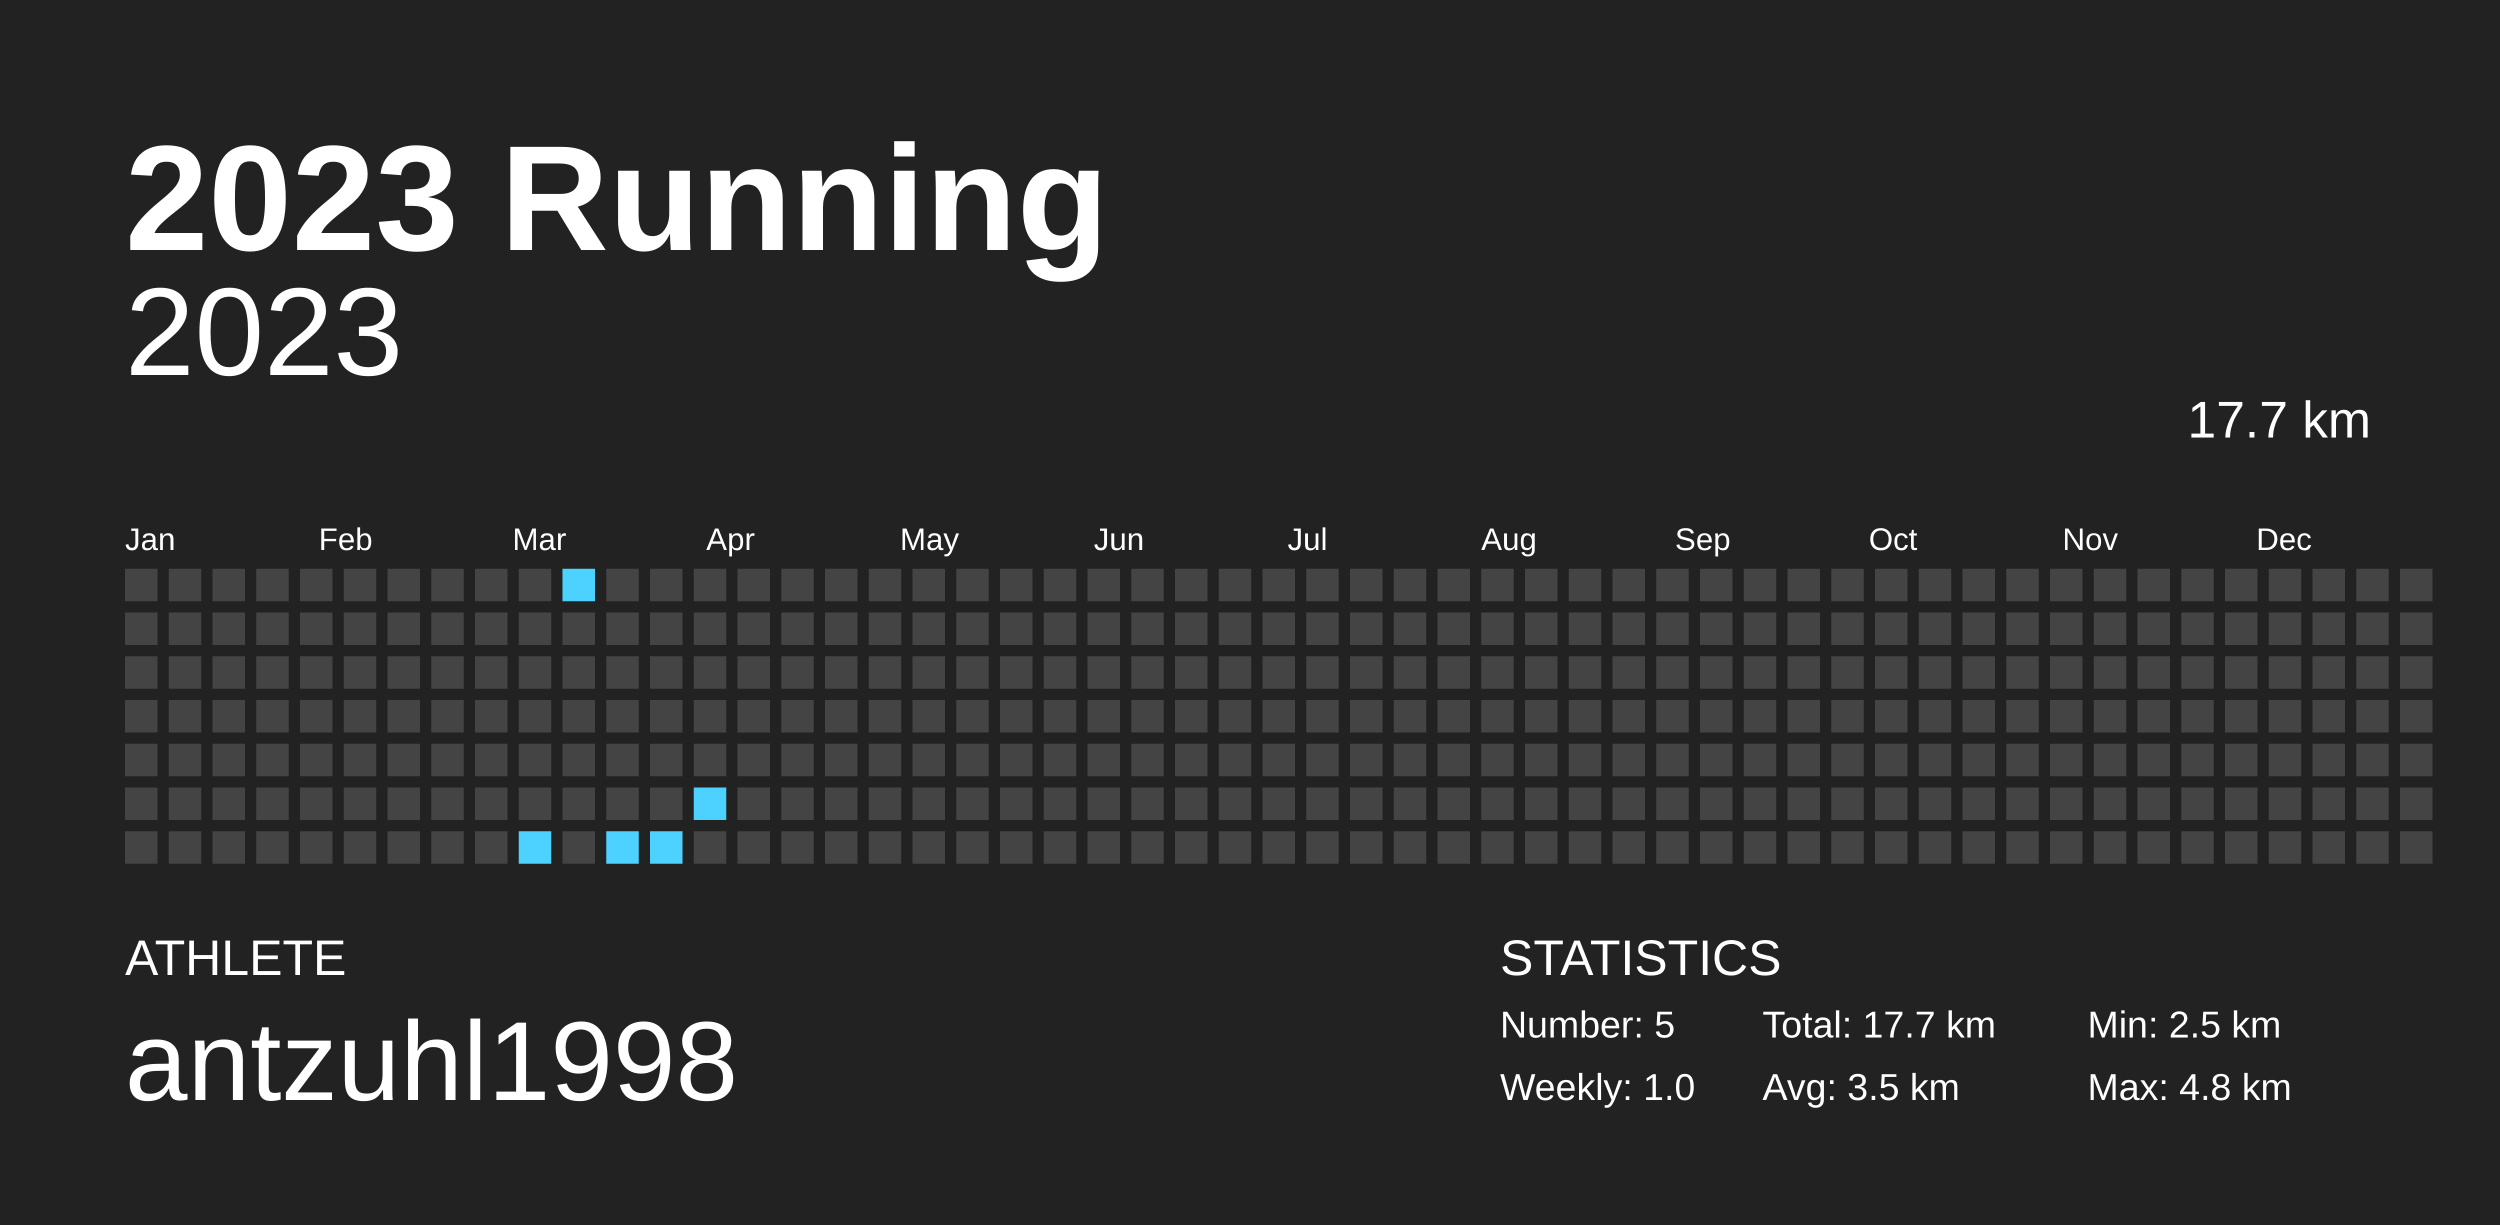
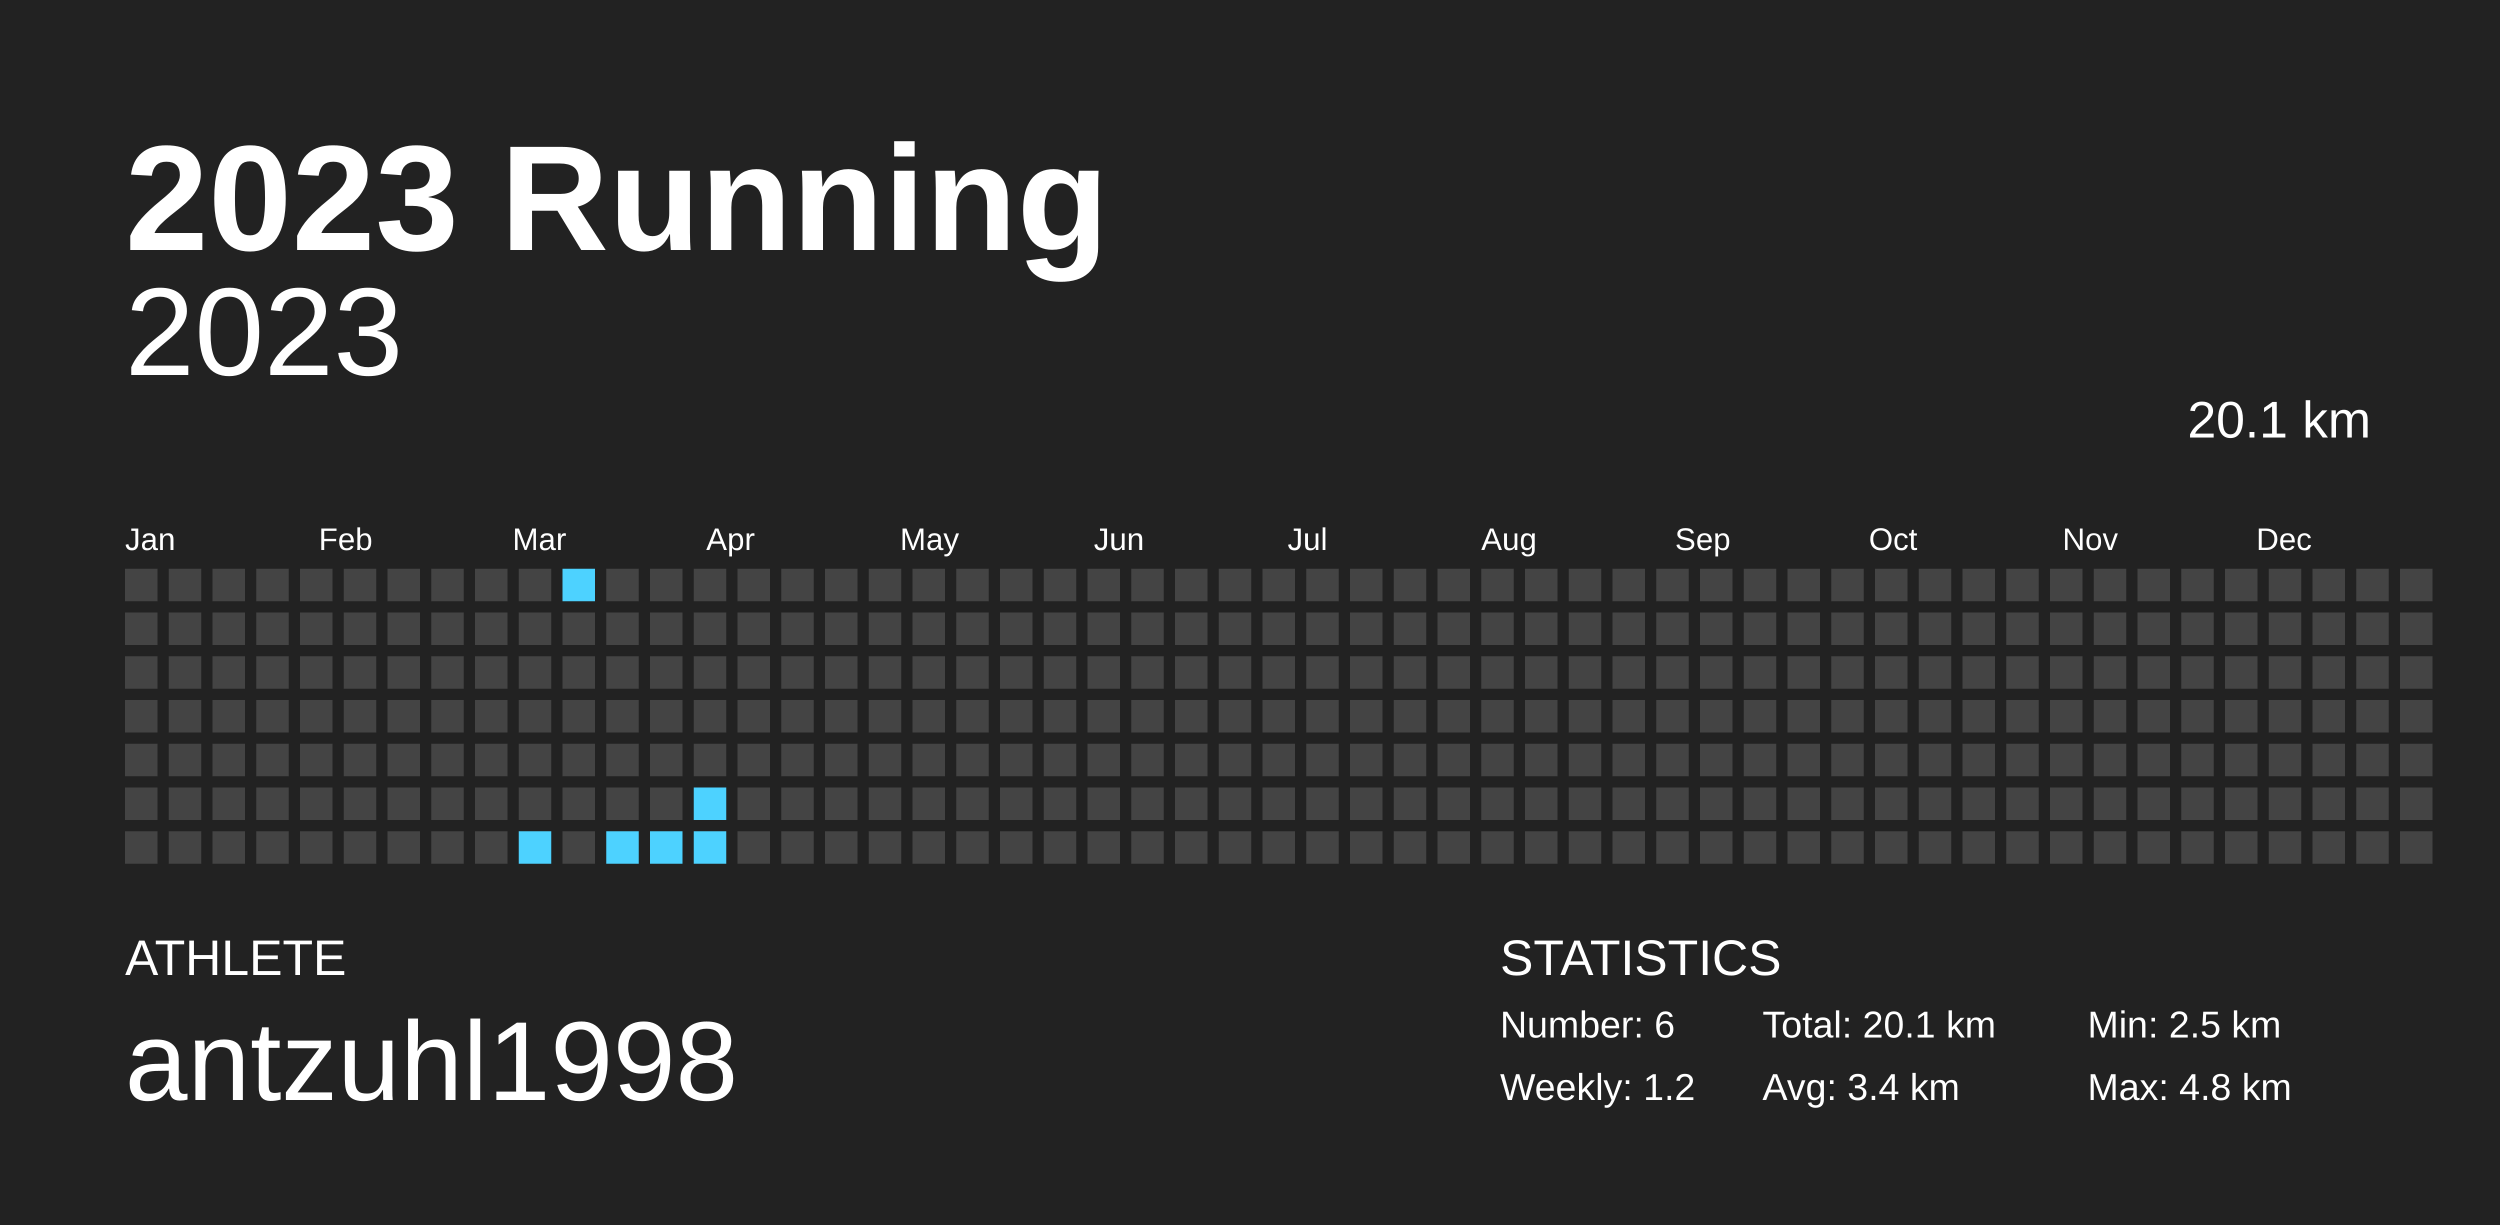
<svg xmlns="http://www.w3.org/2000/svg" baseProfile="full" height="98mm" version="1.1" viewBox="0,0,200,98" width="200mm">
  <defs />
  <rect fill="#222222" height="98" width="200" x="0" y="0" />
  <text fill="#FFFFFF" style="font-size:12px; font-family:Arial; font-weight:bold;" x="10" y="20">2023 Running</text>
  <text fill="#FFFFFF" style="font-size:4px; font-family:Arial" x="10" y="78">ATHLETE</text>
  <text fill="#FFFFFF" style="font-size:9px; font-family:Arial" x="10" y="88">antzuhl1998</text>
  <text fill="#FFFFFF" style="font-size:4px; font-family:Arial" x="120" y="78">STATISTICS</text>
-   <text fill="#FFFFFF" style="font-size:3px; font-family:Arial" x="120" y="83">Number: 5</text>
-   <text fill="#FFFFFF" style="font-size:3px; font-family:Arial" x="120" y="88">Weekly: 1.0</text>
-   <text fill="#FFFFFF" style="font-size:3px; font-family:Arial" x="141" y="83">Total: 17.7 km</text>
-   <text fill="#FFFFFF" style="font-size:3px; font-family:Arial" x="141" y="88">Avg: 3.5 km</text>
+   <text fill="#FFFFFF" style="font-size:3px; font-family:Arial" x="120" y="83">Number: 6</text>
+   <text fill="#FFFFFF" style="font-size:3px; font-family:Arial" x="120" y="88">Weekly: 1.2</text>
+   <text fill="#FFFFFF" style="font-size:3px; font-family:Arial" x="141" y="83">Total: 20.1 km</text>
+   <text fill="#FFFFFF" style="font-size:3px; font-family:Arial" x="141" y="88">Avg: 3.4 km</text>
  <text fill="#FFFFFF" style="font-size:3px; font-family:Arial" x="167" y="83">Min: 2.5 km</text>
  <text fill="#FFFFFF" style="font-size:3px; font-family:Arial" x="167" y="88">Max: 4.8 km</text>
  <text alignment-baseline="hanging" fill="#FFFFFF" style="font-size:10.0px; font-family:Arial;" x="10" y="30">2023</text>
-   <text alignment-baseline="hanging" fill="#FFFFFF" style="font-size:4.125px; font-family:Arial;" x="175" y="35">17.7 km</text>
+   <text alignment-baseline="hanging" fill="#FFFFFF" style="font-size:4.125px; font-family:Arial;" x="175" y="35">20.1 km</text>
  <text fill="#FFFFFF" style="font-size:2.5px; font-family:Arial" x="10.0" y="44">Jan</text>
  <text fill="#FFFFFF" style="font-size:2.5px; font-family:Arial" x="25.5" y="44">Feb</text>
  <text fill="#FFFFFF" style="font-size:2.5px; font-family:Arial" x="41.0" y="44">Mar</text>
  <text fill="#FFFFFF" style="font-size:2.5px; font-family:Arial" x="56.5" y="44">Apr</text>
  <text fill="#FFFFFF" style="font-size:2.5px; font-family:Arial" x="72.0" y="44">May</text>
  <text fill="#FFFFFF" style="font-size:2.5px; font-family:Arial" x="87.5" y="44">Jun</text>
  <text fill="#FFFFFF" style="font-size:2.5px; font-family:Arial" x="103.0" y="44">Jul</text>
  <text fill="#FFFFFF" style="font-size:2.5px; font-family:Arial" x="118.5" y="44">Aug</text>
  <text fill="#FFFFFF" style="font-size:2.5px; font-family:Arial" x="134.0" y="44">Sep</text>
  <text fill="#FFFFFF" style="font-size:2.5px; font-family:Arial" x="149.5" y="44">Oct</text>
  <text fill="#FFFFFF" style="font-size:2.5px; font-family:Arial" x="165.0" y="44">Nov</text>
  <text fill="#FFFFFF" style="font-size:2.5px; font-family:Arial" x="180.5" y="44">Dec</text>
  <rect fill="#444444" height="2.6" width="2.6" x="10.0" y="45.5" />
  <rect fill="#444444" height="2.6" width="2.6" x="10.0" y="49.0" />
  <rect fill="#444444" height="2.6" width="2.6" x="10.0" y="52.5" />
  <rect fill="#444444" height="2.6" width="2.6" x="10.0" y="56.0" />
  <rect fill="#444444" height="2.6" width="2.6" x="10.0" y="59.5" />
  <rect fill="#444444" height="2.6" width="2.6" x="10.0" y="63.0" />
  <rect fill="#444444" height="2.6" width="2.6" x="10.0" y="66.5" />
  <rect fill="#444444" height="2.6" width="2.6" x="13.5" y="45.5" />
  <rect fill="#444444" height="2.6" width="2.6" x="13.5" y="49.0" />
  <rect fill="#444444" height="2.6" width="2.6" x="13.5" y="52.5" />
  <rect fill="#444444" height="2.6" width="2.6" x="13.5" y="56.0" />
  <rect fill="#444444" height="2.6" width="2.6" x="13.5" y="59.5" />
  <rect fill="#444444" height="2.6" width="2.6" x="13.5" y="63.0" />
  <rect fill="#444444" height="2.6" width="2.6" x="13.5" y="66.5" />
  <rect fill="#444444" height="2.6" width="2.6" x="17.0" y="45.5" />
  <rect fill="#444444" height="2.6" width="2.6" x="17.0" y="49.0" />
  <rect fill="#444444" height="2.6" width="2.6" x="17.0" y="52.5" />
  <rect fill="#444444" height="2.6" width="2.6" x="17.0" y="56.0" />
  <rect fill="#444444" height="2.6" width="2.6" x="17.0" y="59.5" />
  <rect fill="#444444" height="2.6" width="2.6" x="17.0" y="63.0" />
  <rect fill="#444444" height="2.6" width="2.6" x="17.0" y="66.5" />
  <rect fill="#444444" height="2.6" width="2.6" x="20.5" y="45.5" />
  <rect fill="#444444" height="2.6" width="2.6" x="20.5" y="49.0" />
  <rect fill="#444444" height="2.6" width="2.6" x="20.5" y="52.5" />
  <rect fill="#444444" height="2.6" width="2.6" x="20.5" y="56.0" />
  <rect fill="#444444" height="2.6" width="2.6" x="20.5" y="59.5" />
  <rect fill="#444444" height="2.6" width="2.6" x="20.5" y="63.0" />
  <rect fill="#444444" height="2.6" width="2.6" x="20.5" y="66.5" />
  <rect fill="#444444" height="2.6" width="2.6" x="24.0" y="45.5" />
  <rect fill="#444444" height="2.6" width="2.6" x="24.0" y="49.0" />
  <rect fill="#444444" height="2.6" width="2.6" x="24.0" y="52.5" />
  <rect fill="#444444" height="2.6" width="2.6" x="24.0" y="56.0" />
  <rect fill="#444444" height="2.6" width="2.6" x="24.0" y="59.5" />
  <rect fill="#444444" height="2.6" width="2.6" x="24.0" y="63.0" />
  <rect fill="#444444" height="2.6" width="2.6" x="24.0" y="66.5" />
  <rect fill="#444444" height="2.6" width="2.6" x="27.5" y="45.5" />
  <rect fill="#444444" height="2.6" width="2.6" x="27.5" y="49.0" />
  <rect fill="#444444" height="2.6" width="2.6" x="27.5" y="52.5" />
  <rect fill="#444444" height="2.6" width="2.6" x="27.5" y="56.0" />
  <rect fill="#444444" height="2.6" width="2.6" x="27.5" y="59.5" />
  <rect fill="#444444" height="2.6" width="2.6" x="27.5" y="63.0" />
  <rect fill="#444444" height="2.6" width="2.6" x="27.5" y="66.5" />
  <rect fill="#444444" height="2.6" width="2.6" x="31.0" y="45.5" />
  <rect fill="#444444" height="2.6" width="2.6" x="31.0" y="49.0" />
  <rect fill="#444444" height="2.6" width="2.6" x="31.0" y="52.5" />
  <rect fill="#444444" height="2.6" width="2.6" x="31.0" y="56.0" />
  <rect fill="#444444" height="2.6" width="2.6" x="31.0" y="59.5" />
  <rect fill="#444444" height="2.6" width="2.6" x="31.0" y="63.0" />
  <rect fill="#444444" height="2.6" width="2.6" x="31.0" y="66.5" />
  <rect fill="#444444" height="2.6" width="2.6" x="34.5" y="45.5" />
  <rect fill="#444444" height="2.6" width="2.6" x="34.5" y="49.0" />
  <rect fill="#444444" height="2.6" width="2.6" x="34.5" y="52.5" />
  <rect fill="#444444" height="2.6" width="2.6" x="34.5" y="56.0" />
  <rect fill="#444444" height="2.6" width="2.6" x="34.5" y="59.5" />
  <rect fill="#444444" height="2.6" width="2.6" x="34.5" y="63.0" />
  <rect fill="#444444" height="2.6" width="2.6" x="34.5" y="66.5" />
  <rect fill="#444444" height="2.6" width="2.6" x="38.0" y="45.5" />
  <rect fill="#444444" height="2.6" width="2.6" x="38.0" y="49.0" />
  <rect fill="#444444" height="2.6" width="2.6" x="38.0" y="52.5" />
  <rect fill="#444444" height="2.6" width="2.6" x="38.0" y="56.0" />
  <rect fill="#444444" height="2.6" width="2.6" x="38.0" y="59.5" />
  <rect fill="#444444" height="2.6" width="2.6" x="38.0" y="63.0" />
  <rect fill="#444444" height="2.6" width="2.6" x="38.0" y="66.5" />
  <rect fill="#444444" height="2.6" width="2.6" x="41.5" y="45.5" />
  <rect fill="#444444" height="2.6" width="2.6" x="41.5" y="49.0" />
  <rect fill="#444444" height="2.6" width="2.6" x="41.5" y="52.5" />
  <rect fill="#444444" height="2.6" width="2.6" x="41.5" y="56.0" />
  <rect fill="#444444" height="2.6" width="2.6" x="41.5" y="59.5" />
  <rect fill="#444444" height="2.6" width="2.6" x="41.5" y="63.0" />
  <rect fill="#4dd2ff" height="2.6" width="2.6" x="41.5" y="66.5" />
  <rect fill="#4dd2ff" height="2.6" width="2.6" x="45.0" y="45.5" />
  <rect fill="#444444" height="2.6" width="2.6" x="45.0" y="49.0" />
  <rect fill="#444444" height="2.6" width="2.6" x="45.0" y="52.5" />
  <rect fill="#444444" height="2.6" width="2.6" x="45.0" y="56.0" />
  <rect fill="#444444" height="2.6" width="2.6" x="45.0" y="59.5" />
  <rect fill="#444444" height="2.6" width="2.6" x="45.0" y="63.0" />
  <rect fill="#444444" height="2.6" width="2.6" x="45.0" y="66.5" />
  <rect fill="#444444" height="2.6" width="2.6" x="48.5" y="45.5" />
  <rect fill="#444444" height="2.6" width="2.6" x="48.5" y="49.0" />
  <rect fill="#444444" height="2.6" width="2.6" x="48.5" y="52.5" />
  <rect fill="#444444" height="2.6" width="2.6" x="48.5" y="56.0" />
  <rect fill="#444444" height="2.6" width="2.6" x="48.5" y="59.5" />
  <rect fill="#444444" height="2.6" width="2.6" x="48.5" y="63.0" />
  <rect fill="#4dd2ff" height="2.6" width="2.6" x="48.5" y="66.5" />
  <rect fill="#444444" height="2.6" width="2.6" x="52.0" y="45.5" />
  <rect fill="#444444" height="2.6" width="2.6" x="52.0" y="49.0" />
  <rect fill="#444444" height="2.6" width="2.6" x="52.0" y="52.5" />
  <rect fill="#444444" height="2.6" width="2.6" x="52.0" y="56.0" />
  <rect fill="#444444" height="2.6" width="2.6" x="52.0" y="59.5" />
  <rect fill="#444444" height="2.6" width="2.6" x="52.0" y="63.0" />
  <rect fill="#4dd2ff" height="2.6" width="2.6" x="52.0" y="66.5" />
  <rect fill="#444444" height="2.6" width="2.6" x="55.5" y="45.5" />
  <rect fill="#444444" height="2.6" width="2.6" x="55.5" y="49.0" />
  <rect fill="#444444" height="2.6" width="2.6" x="55.5" y="52.5" />
  <rect fill="#444444" height="2.6" width="2.6" x="55.5" y="56.0" />
  <rect fill="#444444" height="2.6" width="2.6" x="55.5" y="59.5" />
  <rect fill="#4dd2ff" height="2.6" width="2.6" x="55.5" y="63.0" />
-   <rect fill="#444444" height="2.6" width="2.6" x="55.5" y="66.5" />
+   <rect fill="#4dd2ff" height="2.6" width="2.6" x="55.5" y="66.5" />
  <rect fill="#444444" height="2.6" width="2.6" x="59.0" y="45.5" />
  <rect fill="#444444" height="2.6" width="2.6" x="59.0" y="49.0" />
  <rect fill="#444444" height="2.6" width="2.6" x="59.0" y="52.5" />
  <rect fill="#444444" height="2.6" width="2.6" x="59.0" y="56.0" />
  <rect fill="#444444" height="2.6" width="2.6" x="59.0" y="59.5" />
  <rect fill="#444444" height="2.6" width="2.6" x="59.0" y="63.0" />
  <rect fill="#444444" height="2.6" width="2.6" x="59.0" y="66.5" />
  <rect fill="#444444" height="2.6" width="2.6" x="62.5" y="45.5" />
  <rect fill="#444444" height="2.6" width="2.6" x="62.5" y="49.0" />
  <rect fill="#444444" height="2.6" width="2.6" x="62.5" y="52.5" />
  <rect fill="#444444" height="2.6" width="2.6" x="62.5" y="56.0" />
  <rect fill="#444444" height="2.6" width="2.6" x="62.5" y="59.5" />
  <rect fill="#444444" height="2.6" width="2.6" x="62.5" y="63.0" />
  <rect fill="#444444" height="2.6" width="2.6" x="62.5" y="66.5" />
  <rect fill="#444444" height="2.6" width="2.6" x="66.0" y="45.5" />
  <rect fill="#444444" height="2.6" width="2.6" x="66.0" y="49.0" />
  <rect fill="#444444" height="2.6" width="2.6" x="66.0" y="52.5" />
  <rect fill="#444444" height="2.6" width="2.6" x="66.0" y="56.0" />
  <rect fill="#444444" height="2.6" width="2.6" x="66.0" y="59.5" />
  <rect fill="#444444" height="2.6" width="2.6" x="66.0" y="63.0" />
  <rect fill="#444444" height="2.6" width="2.6" x="66.0" y="66.5" />
  <rect fill="#444444" height="2.6" width="2.6" x="69.5" y="45.5" />
  <rect fill="#444444" height="2.6" width="2.6" x="69.5" y="49.0" />
  <rect fill="#444444" height="2.6" width="2.6" x="69.5" y="52.5" />
  <rect fill="#444444" height="2.6" width="2.6" x="69.5" y="56.0" />
  <rect fill="#444444" height="2.6" width="2.6" x="69.5" y="59.5" />
  <rect fill="#444444" height="2.6" width="2.6" x="69.5" y="63.0" />
  <rect fill="#444444" height="2.6" width="2.6" x="69.5" y="66.5" />
  <rect fill="#444444" height="2.6" width="2.6" x="73.0" y="45.5" />
  <rect fill="#444444" height="2.6" width="2.6" x="73.0" y="49.0" />
  <rect fill="#444444" height="2.6" width="2.6" x="73.0" y="52.5" />
  <rect fill="#444444" height="2.6" width="2.6" x="73.0" y="56.0" />
  <rect fill="#444444" height="2.6" width="2.6" x="73.0" y="59.5" />
  <rect fill="#444444" height="2.6" width="2.6" x="73.0" y="63.0" />
  <rect fill="#444444" height="2.6" width="2.6" x="73.0" y="66.5" />
  <rect fill="#444444" height="2.6" width="2.6" x="76.5" y="45.5" />
  <rect fill="#444444" height="2.6" width="2.6" x="76.5" y="49.0" />
  <rect fill="#444444" height="2.6" width="2.6" x="76.5" y="52.5" />
  <rect fill="#444444" height="2.6" width="2.6" x="76.5" y="56.0" />
  <rect fill="#444444" height="2.6" width="2.6" x="76.5" y="59.5" />
  <rect fill="#444444" height="2.6" width="2.6" x="76.5" y="63.0" />
  <rect fill="#444444" height="2.6" width="2.6" x="76.5" y="66.5" />
  <rect fill="#444444" height="2.6" width="2.6" x="80.0" y="45.5" />
  <rect fill="#444444" height="2.6" width="2.6" x="80.0" y="49.0" />
  <rect fill="#444444" height="2.6" width="2.6" x="80.0" y="52.5" />
  <rect fill="#444444" height="2.6" width="2.6" x="80.0" y="56.0" />
  <rect fill="#444444" height="2.6" width="2.6" x="80.0" y="59.5" />
  <rect fill="#444444" height="2.6" width="2.6" x="80.0" y="63.0" />
  <rect fill="#444444" height="2.6" width="2.6" x="80.0" y="66.5" />
  <rect fill="#444444" height="2.6" width="2.6" x="83.5" y="45.5" />
  <rect fill="#444444" height="2.6" width="2.6" x="83.5" y="49.0" />
  <rect fill="#444444" height="2.6" width="2.6" x="83.5" y="52.5" />
  <rect fill="#444444" height="2.6" width="2.6" x="83.5" y="56.0" />
  <rect fill="#444444" height="2.6" width="2.6" x="83.5" y="59.5" />
  <rect fill="#444444" height="2.6" width="2.6" x="83.5" y="63.0" />
  <rect fill="#444444" height="2.6" width="2.6" x="83.5" y="66.5" />
  <rect fill="#444444" height="2.6" width="2.6" x="87.0" y="45.5" />
  <rect fill="#444444" height="2.6" width="2.6" x="87.0" y="49.0" />
  <rect fill="#444444" height="2.6" width="2.6" x="87.0" y="52.5" />
  <rect fill="#444444" height="2.6" width="2.6" x="87.0" y="56.0" />
  <rect fill="#444444" height="2.6" width="2.6" x="87.0" y="59.5" />
  <rect fill="#444444" height="2.6" width="2.6" x="87.0" y="63.0" />
  <rect fill="#444444" height="2.6" width="2.6" x="87.0" y="66.5" />
  <rect fill="#444444" height="2.6" width="2.6" x="90.5" y="45.5" />
  <rect fill="#444444" height="2.6" width="2.6" x="90.5" y="49.0" />
  <rect fill="#444444" height="2.6" width="2.6" x="90.5" y="52.5" />
  <rect fill="#444444" height="2.6" width="2.6" x="90.5" y="56.0" />
  <rect fill="#444444" height="2.6" width="2.6" x="90.5" y="59.5" />
  <rect fill="#444444" height="2.6" width="2.6" x="90.5" y="63.0" />
  <rect fill="#444444" height="2.6" width="2.6" x="90.5" y="66.5" />
  <rect fill="#444444" height="2.6" width="2.6" x="94.0" y="45.5" />
  <rect fill="#444444" height="2.6" width="2.6" x="94.0" y="49.0" />
  <rect fill="#444444" height="2.6" width="2.6" x="94.0" y="52.5" />
  <rect fill="#444444" height="2.6" width="2.6" x="94.0" y="56.0" />
  <rect fill="#444444" height="2.6" width="2.6" x="94.0" y="59.5" />
  <rect fill="#444444" height="2.6" width="2.6" x="94.0" y="63.0" />
  <rect fill="#444444" height="2.6" width="2.6" x="94.0" y="66.5" />
  <rect fill="#444444" height="2.6" width="2.6" x="97.5" y="45.5" />
  <rect fill="#444444" height="2.6" width="2.6" x="97.5" y="49.0" />
  <rect fill="#444444" height="2.6" width="2.6" x="97.5" y="52.5" />
  <rect fill="#444444" height="2.6" width="2.6" x="97.5" y="56.0" />
  <rect fill="#444444" height="2.6" width="2.6" x="97.5" y="59.5" />
  <rect fill="#444444" height="2.6" width="2.6" x="97.5" y="63.0" />
  <rect fill="#444444" height="2.6" width="2.6" x="97.5" y="66.5" />
  <rect fill="#444444" height="2.6" width="2.6" x="101.0" y="45.5" />
  <rect fill="#444444" height="2.6" width="2.6" x="101.0" y="49.0" />
  <rect fill="#444444" height="2.6" width="2.6" x="101.0" y="52.5" />
  <rect fill="#444444" height="2.6" width="2.6" x="101.0" y="56.0" />
  <rect fill="#444444" height="2.6" width="2.6" x="101.0" y="59.5" />
  <rect fill="#444444" height="2.6" width="2.6" x="101.0" y="63.0" />
  <rect fill="#444444" height="2.6" width="2.6" x="101.0" y="66.5" />
  <rect fill="#444444" height="2.6" width="2.6" x="104.5" y="45.5" />
  <rect fill="#444444" height="2.6" width="2.6" x="104.5" y="49.0" />
  <rect fill="#444444" height="2.6" width="2.6" x="104.5" y="52.5" />
  <rect fill="#444444" height="2.6" width="2.6" x="104.5" y="56.0" />
  <rect fill="#444444" height="2.6" width="2.6" x="104.5" y="59.5" />
  <rect fill="#444444" height="2.6" width="2.6" x="104.5" y="63.0" />
  <rect fill="#444444" height="2.6" width="2.6" x="104.5" y="66.5" />
  <rect fill="#444444" height="2.6" width="2.6" x="108.0" y="45.5" />
  <rect fill="#444444" height="2.6" width="2.6" x="108.0" y="49.0" />
  <rect fill="#444444" height="2.6" width="2.6" x="108.0" y="52.5" />
  <rect fill="#444444" height="2.6" width="2.6" x="108.0" y="56.0" />
  <rect fill="#444444" height="2.6" width="2.6" x="108.0" y="59.5" />
  <rect fill="#444444" height="2.6" width="2.6" x="108.0" y="63.0" />
  <rect fill="#444444" height="2.6" width="2.6" x="108.0" y="66.5" />
  <rect fill="#444444" height="2.6" width="2.6" x="111.5" y="45.5" />
  <rect fill="#444444" height="2.6" width="2.6" x="111.5" y="49.0" />
  <rect fill="#444444" height="2.6" width="2.6" x="111.5" y="52.5" />
  <rect fill="#444444" height="2.6" width="2.6" x="111.5" y="56.0" />
  <rect fill="#444444" height="2.6" width="2.6" x="111.5" y="59.5" />
  <rect fill="#444444" height="2.6" width="2.6" x="111.5" y="63.0" />
  <rect fill="#444444" height="2.6" width="2.6" x="111.5" y="66.5" />
  <rect fill="#444444" height="2.6" width="2.6" x="115.0" y="45.5" />
  <rect fill="#444444" height="2.6" width="2.6" x="115.0" y="49.0" />
  <rect fill="#444444" height="2.6" width="2.6" x="115.0" y="52.5" />
  <rect fill="#444444" height="2.6" width="2.6" x="115.0" y="56.0" />
  <rect fill="#444444" height="2.6" width="2.6" x="115.0" y="59.5" />
  <rect fill="#444444" height="2.6" width="2.6" x="115.0" y="63.0" />
  <rect fill="#444444" height="2.6" width="2.6" x="115.0" y="66.5" />
  <rect fill="#444444" height="2.6" width="2.6" x="118.5" y="45.5" />
  <rect fill="#444444" height="2.6" width="2.6" x="118.5" y="49.0" />
  <rect fill="#444444" height="2.6" width="2.6" x="118.5" y="52.5" />
  <rect fill="#444444" height="2.6" width="2.6" x="118.5" y="56.0" />
  <rect fill="#444444" height="2.6" width="2.6" x="118.5" y="59.5" />
  <rect fill="#444444" height="2.6" width="2.6" x="118.5" y="63.0" />
  <rect fill="#444444" height="2.6" width="2.6" x="118.5" y="66.5" />
  <rect fill="#444444" height="2.6" width="2.6" x="122.0" y="45.5" />
  <rect fill="#444444" height="2.6" width="2.6" x="122.0" y="49.0" />
  <rect fill="#444444" height="2.6" width="2.6" x="122.0" y="52.5" />
  <rect fill="#444444" height="2.6" width="2.6" x="122.0" y="56.0" />
  <rect fill="#444444" height="2.6" width="2.6" x="122.0" y="59.5" />
  <rect fill="#444444" height="2.6" width="2.6" x="122.0" y="63.0" />
  <rect fill="#444444" height="2.6" width="2.6" x="122.0" y="66.5" />
  <rect fill="#444444" height="2.6" width="2.6" x="125.5" y="45.5" />
  <rect fill="#444444" height="2.6" width="2.6" x="125.5" y="49.0" />
  <rect fill="#444444" height="2.6" width="2.6" x="125.5" y="52.5" />
  <rect fill="#444444" height="2.6" width="2.6" x="125.5" y="56.0" />
  <rect fill="#444444" height="2.6" width="2.6" x="125.5" y="59.5" />
  <rect fill="#444444" height="2.6" width="2.6" x="125.5" y="63.0" />
  <rect fill="#444444" height="2.6" width="2.6" x="125.5" y="66.5" />
  <rect fill="#444444" height="2.6" width="2.6" x="129.0" y="45.5" />
  <rect fill="#444444" height="2.6" width="2.6" x="129.0" y="49.0" />
  <rect fill="#444444" height="2.6" width="2.6" x="129.0" y="52.5" />
  <rect fill="#444444" height="2.6" width="2.6" x="129.0" y="56.0" />
  <rect fill="#444444" height="2.6" width="2.6" x="129.0" y="59.5" />
  <rect fill="#444444" height="2.6" width="2.6" x="129.0" y="63.0" />
  <rect fill="#444444" height="2.6" width="2.6" x="129.0" y="66.5" />
  <rect fill="#444444" height="2.6" width="2.6" x="132.5" y="45.5" />
  <rect fill="#444444" height="2.6" width="2.6" x="132.5" y="49.0" />
  <rect fill="#444444" height="2.6" width="2.6" x="132.5" y="52.5" />
  <rect fill="#444444" height="2.6" width="2.6" x="132.5" y="56.0" />
  <rect fill="#444444" height="2.6" width="2.6" x="132.5" y="59.5" />
  <rect fill="#444444" height="2.6" width="2.6" x="132.5" y="63.0" />
  <rect fill="#444444" height="2.6" width="2.6" x="132.5" y="66.5" />
  <rect fill="#444444" height="2.6" width="2.6" x="136.0" y="45.5" />
  <rect fill="#444444" height="2.6" width="2.6" x="136.0" y="49.0" />
  <rect fill="#444444" height="2.6" width="2.6" x="136.0" y="52.5" />
  <rect fill="#444444" height="2.6" width="2.6" x="136.0" y="56.0" />
  <rect fill="#444444" height="2.6" width="2.6" x="136.0" y="59.5" />
  <rect fill="#444444" height="2.6" width="2.6" x="136.0" y="63.0" />
  <rect fill="#444444" height="2.6" width="2.6" x="136.0" y="66.5" />
  <rect fill="#444444" height="2.6" width="2.6" x="139.5" y="45.5" />
  <rect fill="#444444" height="2.6" width="2.6" x="139.5" y="49.0" />
  <rect fill="#444444" height="2.6" width="2.6" x="139.5" y="52.5" />
  <rect fill="#444444" height="2.6" width="2.6" x="139.5" y="56.0" />
  <rect fill="#444444" height="2.6" width="2.6" x="139.5" y="59.5" />
  <rect fill="#444444" height="2.6" width="2.6" x="139.5" y="63.0" />
  <rect fill="#444444" height="2.6" width="2.6" x="139.5" y="66.5" />
  <rect fill="#444444" height="2.6" width="2.6" x="143.0" y="45.5" />
  <rect fill="#444444" height="2.6" width="2.6" x="143.0" y="49.0" />
  <rect fill="#444444" height="2.6" width="2.6" x="143.0" y="52.5" />
  <rect fill="#444444" height="2.6" width="2.6" x="143.0" y="56.0" />
  <rect fill="#444444" height="2.6" width="2.6" x="143.0" y="59.5" />
  <rect fill="#444444" height="2.6" width="2.6" x="143.0" y="63.0" />
  <rect fill="#444444" height="2.6" width="2.6" x="143.0" y="66.5" />
  <rect fill="#444444" height="2.6" width="2.6" x="146.5" y="45.5" />
  <rect fill="#444444" height="2.6" width="2.6" x="146.5" y="49.0" />
  <rect fill="#444444" height="2.6" width="2.6" x="146.5" y="52.5" />
  <rect fill="#444444" height="2.6" width="2.6" x="146.5" y="56.0" />
  <rect fill="#444444" height="2.6" width="2.6" x="146.5" y="59.5" />
  <rect fill="#444444" height="2.6" width="2.6" x="146.5" y="63.0" />
  <rect fill="#444444" height="2.6" width="2.6" x="146.5" y="66.5" />
  <rect fill="#444444" height="2.6" width="2.6" x="150.0" y="45.5" />
  <rect fill="#444444" height="2.6" width="2.6" x="150.0" y="49.0" />
  <rect fill="#444444" height="2.6" width="2.6" x="150.0" y="52.5" />
  <rect fill="#444444" height="2.6" width="2.6" x="150.0" y="56.0" />
  <rect fill="#444444" height="2.6" width="2.6" x="150.0" y="59.5" />
  <rect fill="#444444" height="2.6" width="2.6" x="150.0" y="63.0" />
  <rect fill="#444444" height="2.6" width="2.6" x="150.0" y="66.5" />
  <rect fill="#444444" height="2.6" width="2.6" x="153.5" y="45.5" />
  <rect fill="#444444" height="2.6" width="2.6" x="153.5" y="49.0" />
  <rect fill="#444444" height="2.6" width="2.6" x="153.5" y="52.5" />
  <rect fill="#444444" height="2.6" width="2.6" x="153.5" y="56.0" />
  <rect fill="#444444" height="2.6" width="2.6" x="153.5" y="59.5" />
  <rect fill="#444444" height="2.6" width="2.6" x="153.5" y="63.0" />
  <rect fill="#444444" height="2.6" width="2.6" x="153.5" y="66.5" />
  <rect fill="#444444" height="2.6" width="2.6" x="157.0" y="45.5" />
  <rect fill="#444444" height="2.6" width="2.6" x="157.0" y="49.0" />
  <rect fill="#444444" height="2.6" width="2.6" x="157.0" y="52.5" />
  <rect fill="#444444" height="2.6" width="2.6" x="157.0" y="56.0" />
  <rect fill="#444444" height="2.6" width="2.6" x="157.0" y="59.5" />
  <rect fill="#444444" height="2.6" width="2.6" x="157.0" y="63.0" />
  <rect fill="#444444" height="2.6" width="2.6" x="157.0" y="66.5" />
  <rect fill="#444444" height="2.6" width="2.6" x="160.5" y="45.5" />
  <rect fill="#444444" height="2.6" width="2.6" x="160.5" y="49.0" />
  <rect fill="#444444" height="2.6" width="2.6" x="160.5" y="52.5" />
  <rect fill="#444444" height="2.6" width="2.6" x="160.5" y="56.0" />
  <rect fill="#444444" height="2.6" width="2.6" x="160.5" y="59.5" />
  <rect fill="#444444" height="2.6" width="2.6" x="160.5" y="63.0" />
  <rect fill="#444444" height="2.6" width="2.6" x="160.5" y="66.5" />
  <rect fill="#444444" height="2.6" width="2.6" x="164.0" y="45.5" />
  <rect fill="#444444" height="2.6" width="2.6" x="164.0" y="49.0" />
  <rect fill="#444444" height="2.6" width="2.6" x="164.0" y="52.5" />
  <rect fill="#444444" height="2.6" width="2.6" x="164.0" y="56.0" />
  <rect fill="#444444" height="2.6" width="2.6" x="164.0" y="59.5" />
  <rect fill="#444444" height="2.6" width="2.6" x="164.0" y="63.0" />
  <rect fill="#444444" height="2.6" width="2.6" x="164.0" y="66.5" />
  <rect fill="#444444" height="2.6" width="2.6" x="167.5" y="45.5" />
  <rect fill="#444444" height="2.6" width="2.6" x="167.5" y="49.0" />
  <rect fill="#444444" height="2.6" width="2.6" x="167.5" y="52.5" />
  <rect fill="#444444" height="2.6" width="2.6" x="167.5" y="56.0" />
  <rect fill="#444444" height="2.6" width="2.6" x="167.5" y="59.5" />
  <rect fill="#444444" height="2.6" width="2.6" x="167.5" y="63.0" />
  <rect fill="#444444" height="2.6" width="2.6" x="167.5" y="66.5" />
  <rect fill="#444444" height="2.6" width="2.6" x="171.0" y="45.5" />
  <rect fill="#444444" height="2.6" width="2.6" x="171.0" y="49.0" />
  <rect fill="#444444" height="2.6" width="2.6" x="171.0" y="52.5" />
  <rect fill="#444444" height="2.6" width="2.6" x="171.0" y="56.0" />
  <rect fill="#444444" height="2.6" width="2.6" x="171.0" y="59.5" />
  <rect fill="#444444" height="2.6" width="2.6" x="171.0" y="63.0" />
  <rect fill="#444444" height="2.6" width="2.6" x="171.0" y="66.5" />
  <rect fill="#444444" height="2.6" width="2.6" x="174.5" y="45.5" />
  <rect fill="#444444" height="2.6" width="2.6" x="174.5" y="49.0" />
  <rect fill="#444444" height="2.6" width="2.6" x="174.5" y="52.5" />
  <rect fill="#444444" height="2.6" width="2.6" x="174.5" y="56.0" />
  <rect fill="#444444" height="2.6" width="2.6" x="174.5" y="59.5" />
  <rect fill="#444444" height="2.6" width="2.6" x="174.5" y="63.0" />
  <rect fill="#444444" height="2.6" width="2.6" x="174.5" y="66.5" />
  <rect fill="#444444" height="2.6" width="2.6" x="178.0" y="45.5" />
  <rect fill="#444444" height="2.6" width="2.6" x="178.0" y="49.0" />
  <rect fill="#444444" height="2.6" width="2.6" x="178.0" y="52.5" />
  <rect fill="#444444" height="2.6" width="2.6" x="178.0" y="56.0" />
  <rect fill="#444444" height="2.6" width="2.6" x="178.0" y="59.5" />
  <rect fill="#444444" height="2.6" width="2.6" x="178.0" y="63.0" />
  <rect fill="#444444" height="2.6" width="2.6" x="178.0" y="66.5" />
  <rect fill="#444444" height="2.6" width="2.6" x="181.5" y="45.5" />
  <rect fill="#444444" height="2.6" width="2.6" x="181.5" y="49.0" />
  <rect fill="#444444" height="2.6" width="2.6" x="181.5" y="52.5" />
  <rect fill="#444444" height="2.6" width="2.6" x="181.5" y="56.0" />
  <rect fill="#444444" height="2.6" width="2.6" x="181.5" y="59.5" />
  <rect fill="#444444" height="2.6" width="2.6" x="181.5" y="63.0" />
  <rect fill="#444444" height="2.6" width="2.6" x="181.5" y="66.5" />
  <rect fill="#444444" height="2.6" width="2.6" x="185.0" y="45.5" />
  <rect fill="#444444" height="2.6" width="2.6" x="185.0" y="49.0" />
  <rect fill="#444444" height="2.6" width="2.6" x="185.0" y="52.5" />
  <rect fill="#444444" height="2.6" width="2.6" x="185.0" y="56.0" />
  <rect fill="#444444" height="2.6" width="2.6" x="185.0" y="59.5" />
  <rect fill="#444444" height="2.6" width="2.6" x="185.0" y="63.0" />
  <rect fill="#444444" height="2.6" width="2.6" x="185.0" y="66.5" />
  <rect fill="#444444" height="2.6" width="2.6" x="188.5" y="45.5" />
  <rect fill="#444444" height="2.6" width="2.6" x="188.5" y="49.0" />
  <rect fill="#444444" height="2.6" width="2.6" x="188.5" y="52.5" />
  <rect fill="#444444" height="2.6" width="2.6" x="188.5" y="56.0" />
  <rect fill="#444444" height="2.6" width="2.6" x="188.5" y="59.5" />
  <rect fill="#444444" height="2.6" width="2.6" x="188.5" y="63.0" />
  <rect fill="#444444" height="2.6" width="2.6" x="188.5" y="66.5" />
  <rect fill="#444444" height="2.6" width="2.6" x="192.0" y="45.5" />
  <rect fill="#444444" height="2.6" width="2.6" x="192.0" y="49.0" />
  <rect fill="#444444" height="2.6" width="2.6" x="192.0" y="52.5" />
  <rect fill="#444444" height="2.6" width="2.6" x="192.0" y="56.0" />
  <rect fill="#444444" height="2.6" width="2.6" x="192.0" y="59.5" />
  <rect fill="#444444" height="2.6" width="2.6" x="192.0" y="63.0" />
  <rect fill="#444444" height="2.6" width="2.6" x="192.0" y="66.5" />
</svg>
